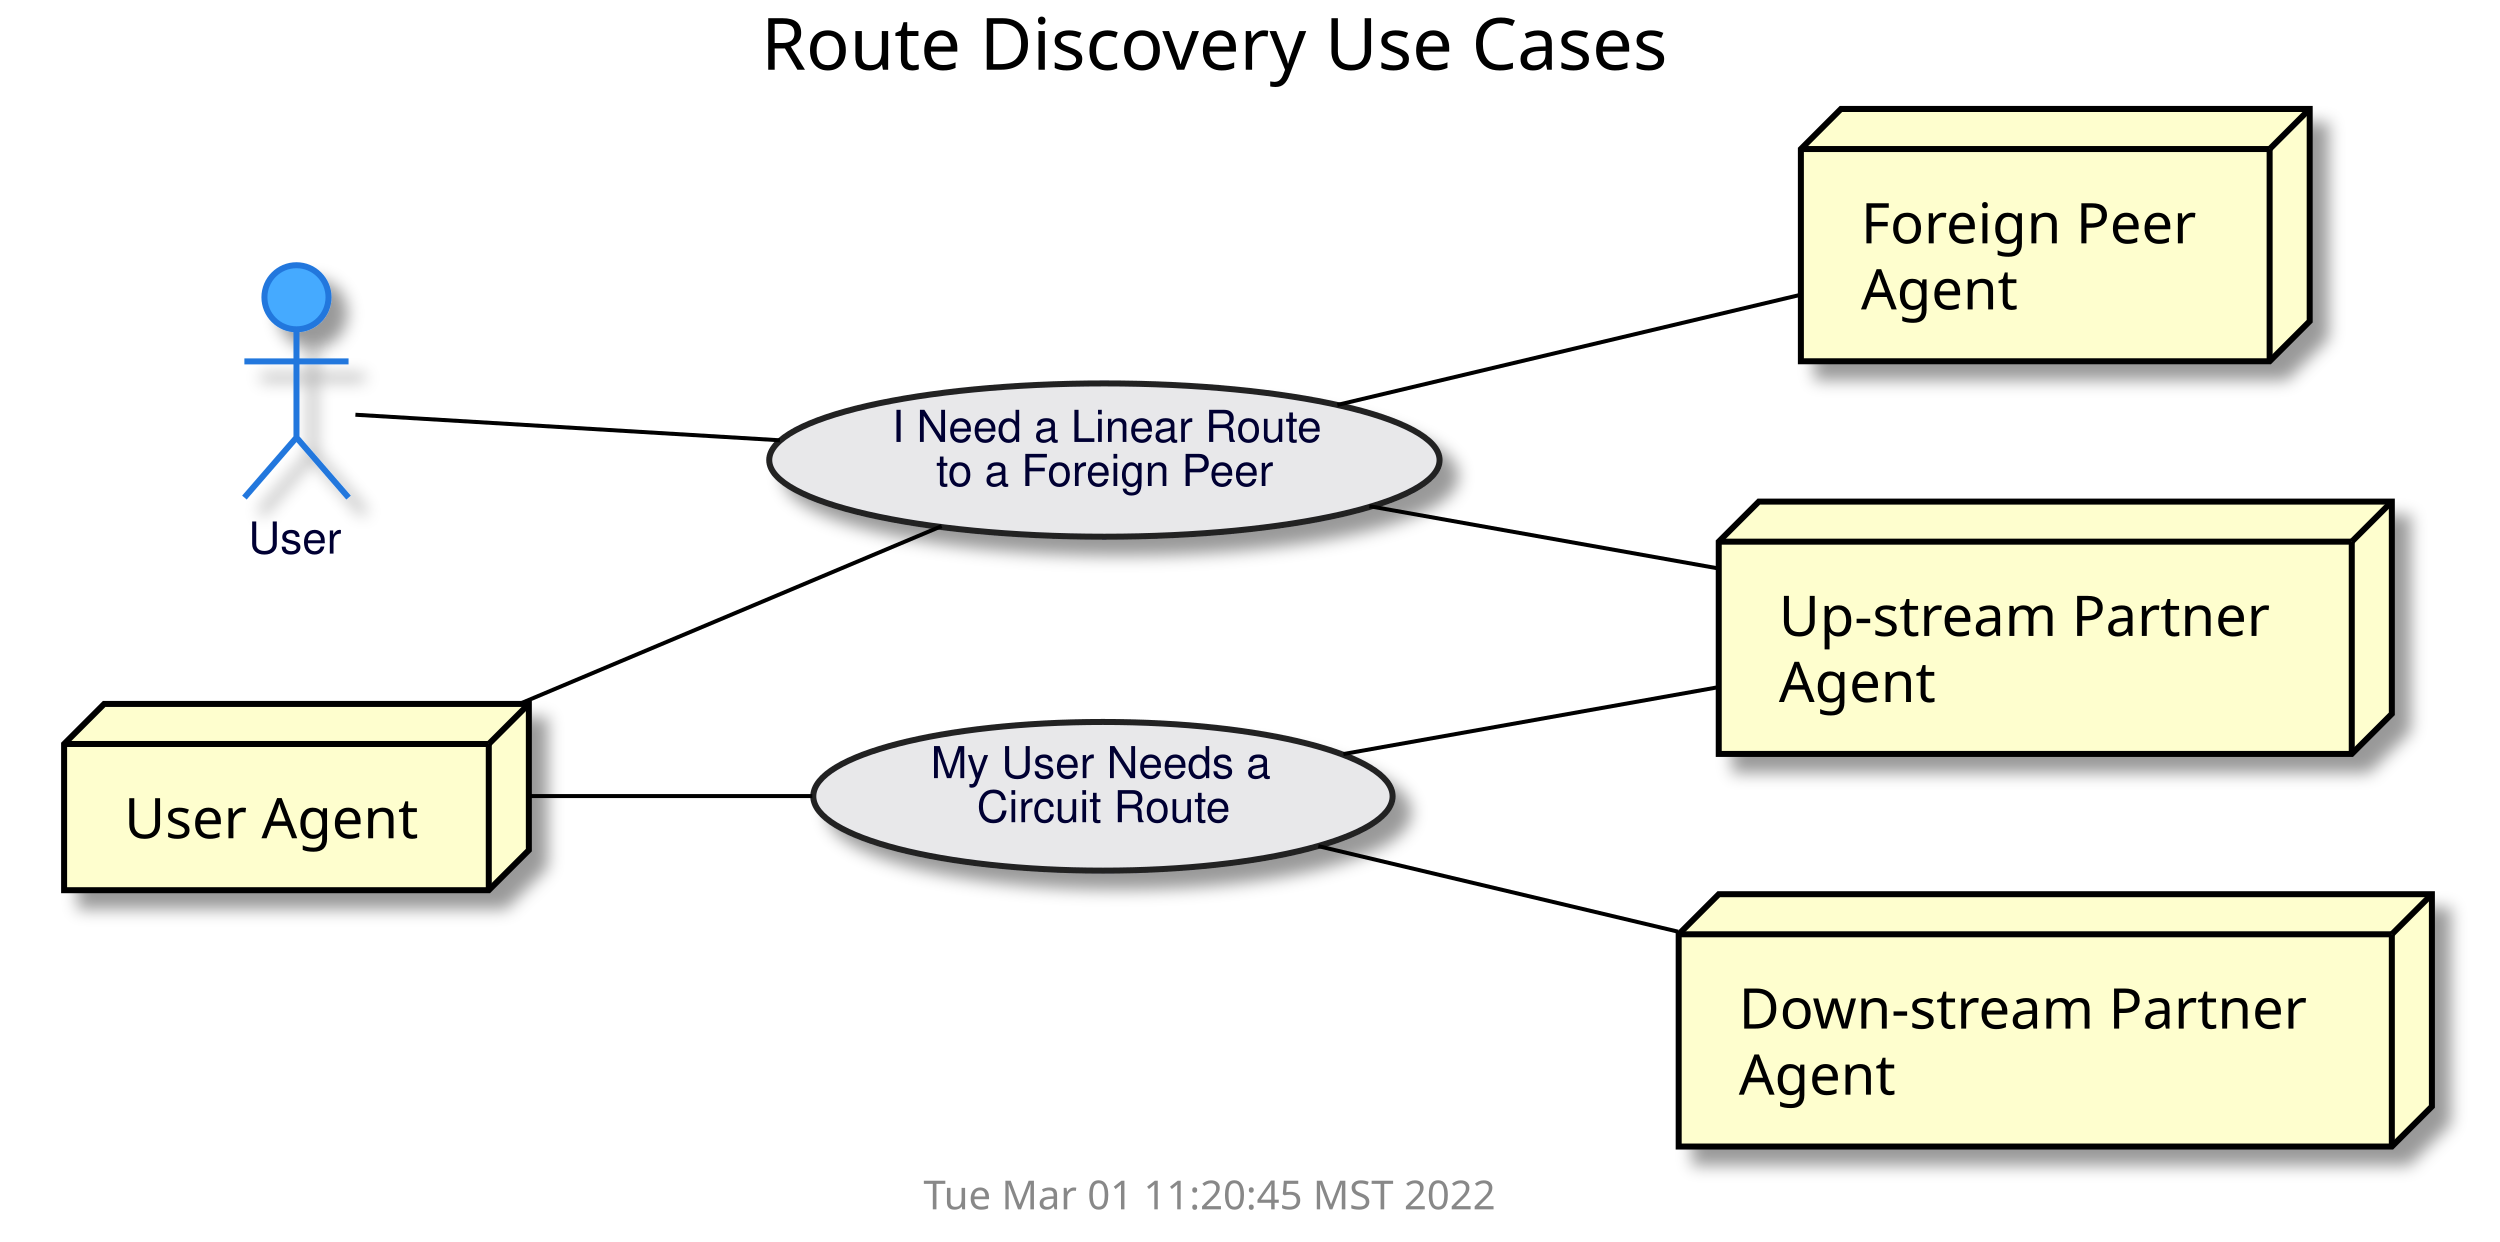
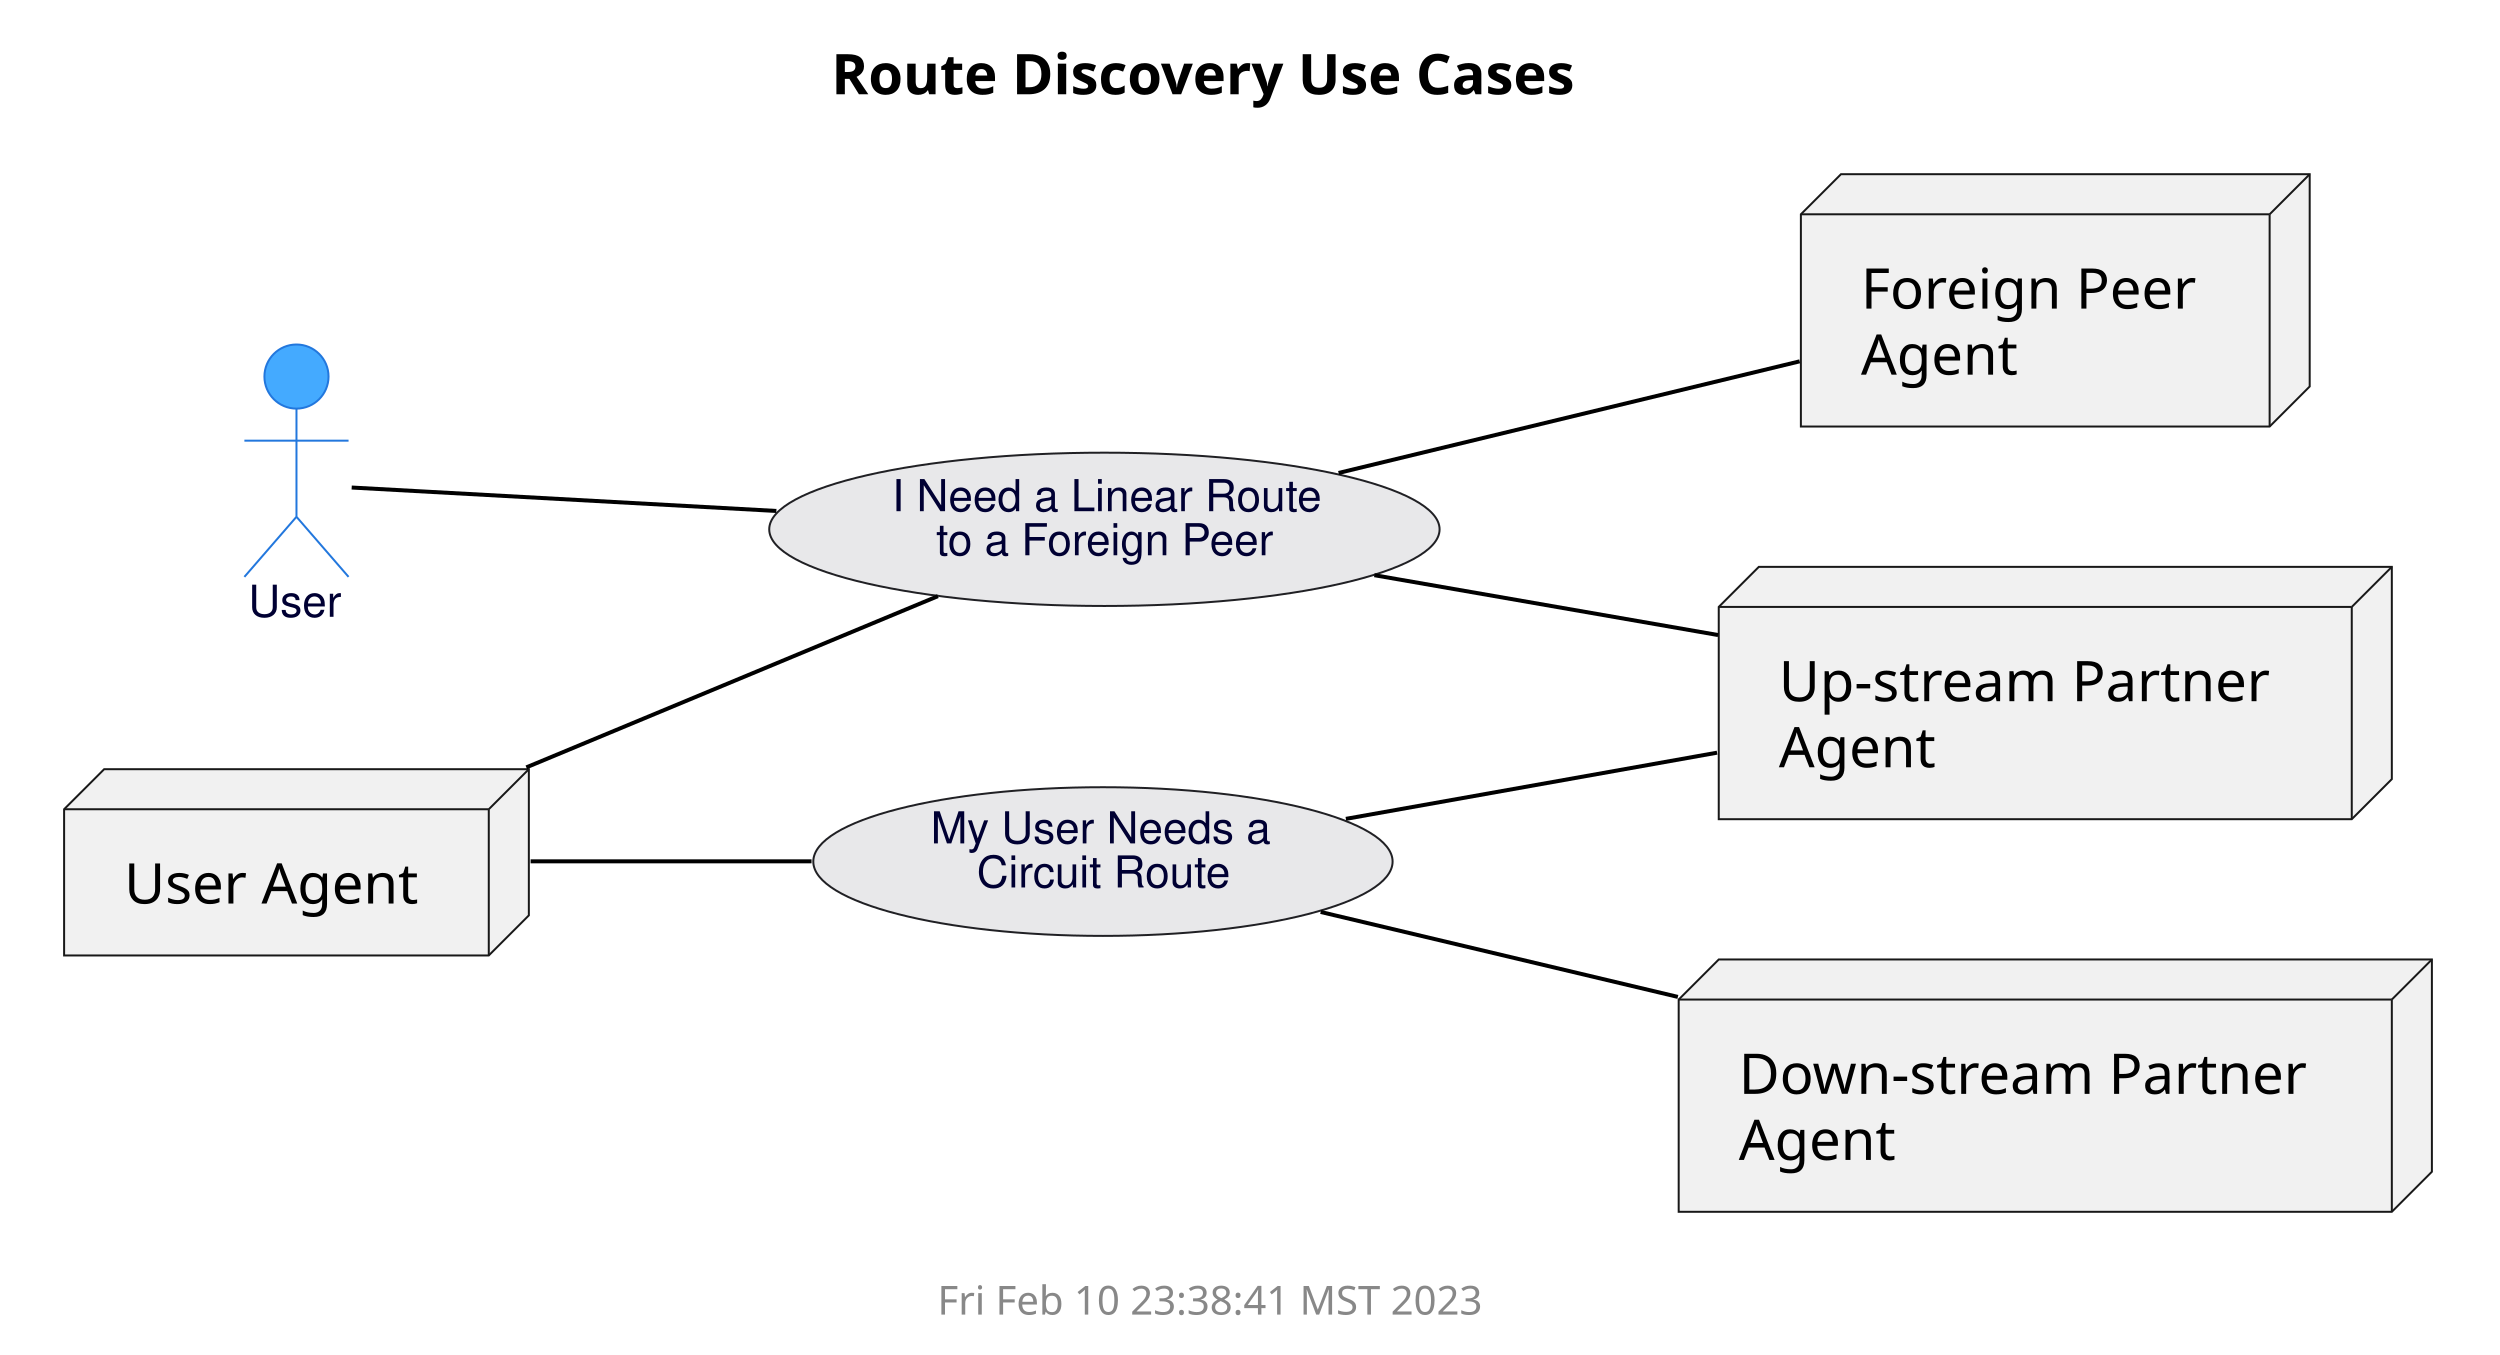
- <svg xmlns="http://www.w3.org/2000/svg" contentScriptType="application/ecmascript" contentStyleType="text/css" height="310px" preserveAspectRatio="none" style="width:624px;height:310px;background:#FFFFFF;" version="1.1" viewBox="0 0 624 310" width="624px" zoomAndPan="magnify">
-   <defs>
-     <filter height="300%" id="fl9g90n2g0uys" width="300%" x="-1" y="-1">
-       <feGaussianBlur result="blurOut" stdDeviation="2.0" />
-       <feColorMatrix in="blurOut" result="blurOut2" type="matrix" values="0 0 0 0 0 0 0 0 0 0 0 0 0 0 0 0 0 0 .4 0" />
-       <feOffset dx="4.0" dy="4.0" in="blurOut2" result="blurOut3" />
-       <feBlend in="SourceGraphic" in2="blurOut3" mode="normal" />
-     </filter>
-   </defs>
+ <svg xmlns="http://www.w3.org/2000/svg" contentStyleType="text/css" height="338px" preserveAspectRatio="none" style="width:624px;height:338px;background:#FFFFFF;" version="1.1" viewBox="0 0 624 338" width="624px" zoomAndPan="magnify">
+   <defs />
  <g>
-     <text fill="#000000" font-family="sans-serif" font-size="18" lengthAdjust="spacing" textLength="231" x="190" y="17.402">Route Discovery Use Cases</text>
-     <ellipse cx="74" cy="74.199" fill="#44AAFF" filter="url(#fl9g90n2g0uys)" rx="8" ry="8" style="stroke:#2277DD;stroke-width:1.5;" />
-     <path d="M74,82.199 L74,109.199 M61,90.199 L87,90.199 M74,109.199 L61,124.199 M74,109.199 L87,124.199 " fill="none" filter="url(#fl9g90n2g0uys)" style="stroke:#2277DD;stroke-width:1.5;" />
-     <text fill="#000033" font-family="Helvetica" font-size="11" lengthAdjust="spacing" textLength="24" x="62" y="138.169">User</text>
-     <polygon fill="#FEFECE" filter="url(#fl9g90n2g0uys)" points="16,185.699,26,175.699,132,175.699,132,212.188,122,222.188,16,222.188,16,185.699" style="stroke:#000000;stroke-width:1.5;" />
-     <line style="stroke:#000000;stroke-width:1.5;" x1="122" x2="132" y1="185.699" y2="175.699" />
-     <line style="stroke:#000000;stroke-width:1.5;" x1="16" x2="122" y1="185.699" y2="185.699" />
-     <line style="stroke:#000000;stroke-width:1.5;" x1="122" x2="122" y1="185.699" y2="222.188" />
-     <text fill="#000000" font-family="sans-serif" font-size="14" lengthAdjust="spacing" textLength="76" x="31" y="209.234">User Agent</text>
-     <polygon fill="#FEFECE" filter="url(#fl9g90n2g0uys)" points="449.5,37.199,459.5,27.199,576.5,27.199,576.5,80.176,566.5,90.176,449.5,90.176,449.5,37.199" style="stroke:#000000;stroke-width:1.5;" />
-     <line style="stroke:#000000;stroke-width:1.5;" x1="566.5" x2="576.5" y1="37.199" y2="27.199" />
-     <line style="stroke:#000000;stroke-width:1.5;" x1="449.5" x2="566.5" y1="37.199" y2="37.199" />
-     <line style="stroke:#000000;stroke-width:1.5;" x1="566.5" x2="566.5" y1="37.199" y2="90.176" />
-     <text fill="#000000" font-family="sans-serif" font-size="14" lengthAdjust="spacing" textLength="87" x="464.5" y="60.734">Foreign Peer</text>
-     <text fill="#000000" font-family="sans-serif" font-size="14" lengthAdjust="spacing" textLength="41" x="464.5" y="77.223">Agent</text>
-     <polygon fill="#FEFECE" filter="url(#fl9g90n2g0uys)" points="429,135.199,439,125.199,597,125.199,597,178.176,587,188.176,429,188.176,429,135.199" style="stroke:#000000;stroke-width:1.5;" />
-     <line style="stroke:#000000;stroke-width:1.5;" x1="587" x2="597" y1="135.199" y2="125.199" />
-     <line style="stroke:#000000;stroke-width:1.5;" x1="429" x2="587" y1="135.199" y2="135.199" />
-     <line style="stroke:#000000;stroke-width:1.5;" x1="587" x2="587" y1="135.199" y2="188.176" />
-     <text fill="#000000" font-family="sans-serif" font-size="14" lengthAdjust="spacing" textLength="128" x="444" y="158.734">Up-stream Partner</text>
-     <text fill="#000000" font-family="sans-serif" font-size="14" lengthAdjust="spacing" textLength="41" x="444" y="175.223">Agent</text>
-     <polygon fill="#FEFECE" filter="url(#fl9g90n2g0uys)" points="419,233.199,429,223.199,607,223.199,607,276.176,597,286.176,419,286.176,419,233.199" style="stroke:#000000;stroke-width:1.5;" />
-     <line style="stroke:#000000;stroke-width:1.5;" x1="597" x2="607" y1="233.199" y2="223.199" />
-     <line style="stroke:#000000;stroke-width:1.5;" x1="419" x2="597" y1="233.199" y2="233.199" />
-     <line style="stroke:#000000;stroke-width:1.5;" x1="597" x2="597" y1="233.199" y2="286.176" />
-     <text fill="#000000" font-family="sans-serif" font-size="14" lengthAdjust="spacing" textLength="148" x="434" y="256.734">Down-stream Partner</text>
-     <text fill="#000000" font-family="sans-serif" font-size="14" lengthAdjust="spacing" textLength="41" x="434" y="273.223">Agent</text>
-     <ellipse cx="275.66" cy="114.831" fill="#E8E8EA" filter="url(#fl9g90n2g0uys)" rx="83.66" ry="19.132" style="stroke:#202024;stroke-width:1.5;" />
-     <text fill="#000033" font-family="Helvetica" font-size="11" lengthAdjust="spacing" textLength="106" x="222.66" y="110.301">I Need a Linear Route</text>
-     <text fill="#000033" font-family="Helvetica" font-size="11" lengthAdjust="spacing" textLength="84" x="233.66" y="121.301">to a Foreign Peer</text>
-     <ellipse cx="275.296" cy="198.756" fill="#E8E8EA" filter="url(#fl9g90n2g0uys)" rx="72.296" ry="18.556" style="stroke:#202024;stroke-width:1.5;" />
-     <text fill="#000033" font-family="Helvetica" font-size="11" lengthAdjust="spacing" textLength="86" x="232.297" y="194.226">My User Needs a</text>
-     <text fill="#000033" font-family="Helvetica" font-size="11" lengthAdjust="spacing" textLength="63" x="243.797" y="205.226">Circuit Route</text>
-     <path d="M88.71,103.519 C110.54,104.839 154.82,107.499 194.67,109.899 " fill="none" id="user-findLinear" style="stroke:#000000;stroke-width:1.0;" />
-     <path d="M129.78,175.639 C163.11,161.599 204.93,143.989 235.03,131.319 " fill="none" id="userAgent-findLinear" style="stroke:#000000;stroke-width:1.0;" />
-     <path d="M341.79,126.339 C368.74,131.149 400.3,136.779 428.88,141.879 " fill="none" id="findLinear-upPart" style="stroke:#000000;stroke-width:1.0;" />
-     <path d="M333.81,101.069 C368.8,92.749 413.56,82.109 449.46,73.569 " fill="none" id="findLinear-forPeer" style="stroke:#000000;stroke-width:1.0;" />
-     <path d="M132.17,198.699 C154.16,198.699 179.55,198.699 202.75,198.699 " fill="none" id="userAgent-findCircuit" style="stroke:#000000;stroke-width:1.0;" />
-     <path d="M335.32,188.209 C363.52,183.179 397.8,177.069 428.63,171.569 " fill="none" id="findCircuit-upPart" style="stroke:#000000;stroke-width:1.0;" />
-     <path d="M329.06,211.199 C355.49,217.479 388.33,225.289 418.85,232.549 " fill="none" id="findCircuit-downPart" style="stroke:#000000;stroke-width:1.0;" />
-     <text fill="#888888" font-family="sans-serif" font-size="10" lengthAdjust="spacing" textLength="150" x="230.5" y="301.844">Tue Mar 01 11:20:45 MST 2022</text>
+     <text fill="#000000" font-family="sans-serif" font-size="14" font-weight="bold" lengthAdjust="spacing" textLength="195" x="207.5" y="23.535">Route Discovery Use Cases</text>
+     <g id="elem_user">
+       <ellipse cx="74" cy="93.988" fill="#44AAFF" rx="8" ry="8" style="stroke:#2277DD;stroke-width:0.5;" />
+       <path d="M74,101.988 L74,128.988 M61,109.988 L87,109.988 M74,128.988 L61,143.988 M74,128.988 L87,143.988 " fill="none" style="stroke:#2277DD;stroke-width:0.5;" />
+       <text fill="#000033" font-family="Helvetica" font-size="11" lengthAdjust="spacing" textLength="24" x="62" y="153.958">User</text>
+     </g>
+     <g id="elem_userAgent">
+       <polygon fill="#F1F1F1" points="16,201.988,26,191.988,132,191.988,132,228.477,122,238.477,16,238.477,16,201.988" style="stroke:#181818;stroke-width:0.5;" />
+       <line style="stroke:#181818;stroke-width:0.5;" x1="122" x2="132" y1="201.988" y2="191.988" />
+       <line style="stroke:#181818;stroke-width:0.5;" x1="16" x2="122" y1="201.988" y2="201.988" />
+       <line style="stroke:#181818;stroke-width:0.5;" x1="122" x2="122" y1="201.988" y2="238.477" />
+       <text fill="#000000" font-family="sans-serif" font-size="14" lengthAdjust="spacing" textLength="76" x="31" y="225.523">User Agent</text>
+     </g>
+     <g id="elem_forPeer">
+       <polygon fill="#F1F1F1" points="449.5,53.488,459.5,43.488,576.5,43.488,576.5,96.465,566.5,106.465,449.5,106.465,449.5,53.488" style="stroke:#181818;stroke-width:0.5;" />
+       <line style="stroke:#181818;stroke-width:0.5;" x1="566.5" x2="576.5" y1="53.488" y2="43.488" />
+       <line style="stroke:#181818;stroke-width:0.5;" x1="449.5" x2="566.5" y1="53.488" y2="53.488" />
+       <line style="stroke:#181818;stroke-width:0.5;" x1="566.5" x2="566.5" y1="53.488" y2="106.465" />
+       <text fill="#000000" font-family="sans-serif" font-size="14" lengthAdjust="spacing" textLength="87" x="464.5" y="77.023">Foreign Peer</text>
+       <text fill="#000000" font-family="sans-serif" font-size="14" lengthAdjust="spacing" textLength="41" x="464.5" y="93.512">Agent</text>
+     </g>
+     <g id="elem_upPart">
+       <polygon fill="#F1F1F1" points="429,151.488,439,141.488,597,141.488,597,194.465,587,204.465,429,204.465,429,151.488" style="stroke:#181818;stroke-width:0.5;" />
+       <line style="stroke:#181818;stroke-width:0.5;" x1="587" x2="597" y1="151.488" y2="141.488" />
+       <line style="stroke:#181818;stroke-width:0.5;" x1="429" x2="587" y1="151.488" y2="151.488" />
+       <line style="stroke:#181818;stroke-width:0.5;" x1="587" x2="587" y1="151.488" y2="204.465" />
+       <text fill="#000000" font-family="sans-serif" font-size="14" lengthAdjust="spacing" textLength="128" x="444" y="175.023">Up-stream Partner</text>
+       <text fill="#000000" font-family="sans-serif" font-size="14" lengthAdjust="spacing" textLength="41" x="444" y="191.512">Agent</text>
+     </g>
+     <g id="elem_downPart">
+       <polygon fill="#F1F1F1" points="419,249.488,429,239.488,607,239.488,607,292.465,597,302.465,419,302.465,419,249.488" style="stroke:#181818;stroke-width:0.5;" />
+       <line style="stroke:#181818;stroke-width:0.5;" x1="597" x2="607" y1="249.488" y2="239.488" />
+       <line style="stroke:#181818;stroke-width:0.5;" x1="419" x2="597" y1="249.488" y2="249.488" />
+       <line style="stroke:#181818;stroke-width:0.5;" x1="597" x2="597" y1="249.488" y2="302.465" />
+       <text fill="#000000" font-family="sans-serif" font-size="14" lengthAdjust="spacing" textLength="148" x="434" y="273.023">Down-stream Partner</text>
+       <text fill="#000000" font-family="sans-serif" font-size="14" lengthAdjust="spacing" textLength="41" x="434" y="289.512">Agent</text>
+     </g>
+     <g id="elem_findLinear">
+       <ellipse cx="275.66" cy="132.12" fill="#E8E8EA" rx="83.66" ry="19.132" style="stroke:#202024;stroke-width:0.5;" />
+       <text fill="#000033" font-family="Helvetica" font-size="11" lengthAdjust="spacing" textLength="106" x="222.66" y="127.591">I Need a Linear Route</text>
+       <text fill="#000033" font-family="Helvetica" font-size="11" lengthAdjust="spacing" textLength="84" x="233.66" y="138.59">to a Foreign Peer</text>
+     </g>
+     <g id="elem_findCircuit">
+       <ellipse cx="275.296" cy="215.045" fill="#E8E8EA" rx="72.296" ry="18.556" style="stroke:#202024;stroke-width:0.5;" />
+       <text fill="#000033" font-family="Helvetica" font-size="11" lengthAdjust="spacing" textLength="86" x="232.297" y="210.515">My User Needs a</text>
+       <text fill="#000033" font-family="Helvetica" font-size="11" lengthAdjust="spacing" textLength="63" x="243.797" y="221.515">Circuit Route</text>
+     </g>
+     <g id="link_user_findLinear">
+       <path d="M87.78,121.688 C109.11,122.868 153.58,125.318 193.78,127.538 " fill="none" id="user-findLinear" style="stroke:#000000;stroke-width:1.0;" />
+     </g>
+     <g id="link_userAgent_findLinear">
+       <path d="M131.37,191.538 C164.09,177.918 204.55,161.088 234.1,148.798 " fill="none" id="userAgent-findLinear" style="stroke:#000000;stroke-width:1.0;" />
+     </g>
+     <g id="link_findLinear_upPart">
+       <path d="M343.04,143.568 C369.7,148.218 400.71,153.608 428.83,158.508 " fill="none" id="findLinear-upPart" style="stroke:#000000;stroke-width:1.0;" />
+     </g>
+     <g id="link_findLinear_forPeer">
+       <path d="M334.11,118.048 C368.97,109.608 413.44,98.838 449.2,90.188 " fill="none" id="findLinear-forPeer" style="stroke:#000000;stroke-width:1.0;" />
+     </g>
+     <g id="link_userAgent_findCircuit">
+       <path d="M132.44,214.988 C154.31,214.988 179.51,214.988 202.56,214.988 " fill="none" id="userAgent-findCircuit" style="stroke:#000000;stroke-width:1.0;" />
+     </g>
+     <g id="link_findCircuit_upPart">
+       <path d="M335.93,204.388 C364,199.388 397.98,193.318 428.58,187.868 " fill="none" id="findCircuit-upPart" style="stroke:#000000;stroke-width:1.0;" />
+     </g>
+     <g id="link_findCircuit_downPart">
+       <path d="M329.64,227.628 C355.96,233.888 388.52,241.628 418.8,248.828 " fill="none" id="findCircuit-downPart" style="stroke:#000000;stroke-width:1.0;" />
+     </g>
+     <text fill="#888888" font-family="sans-serif" font-size="10" lengthAdjust="spacing" textLength="142" x="234" y="328.133">Fri Feb 10 23:38:41 MST 2023</text>
  </g>
</svg>
